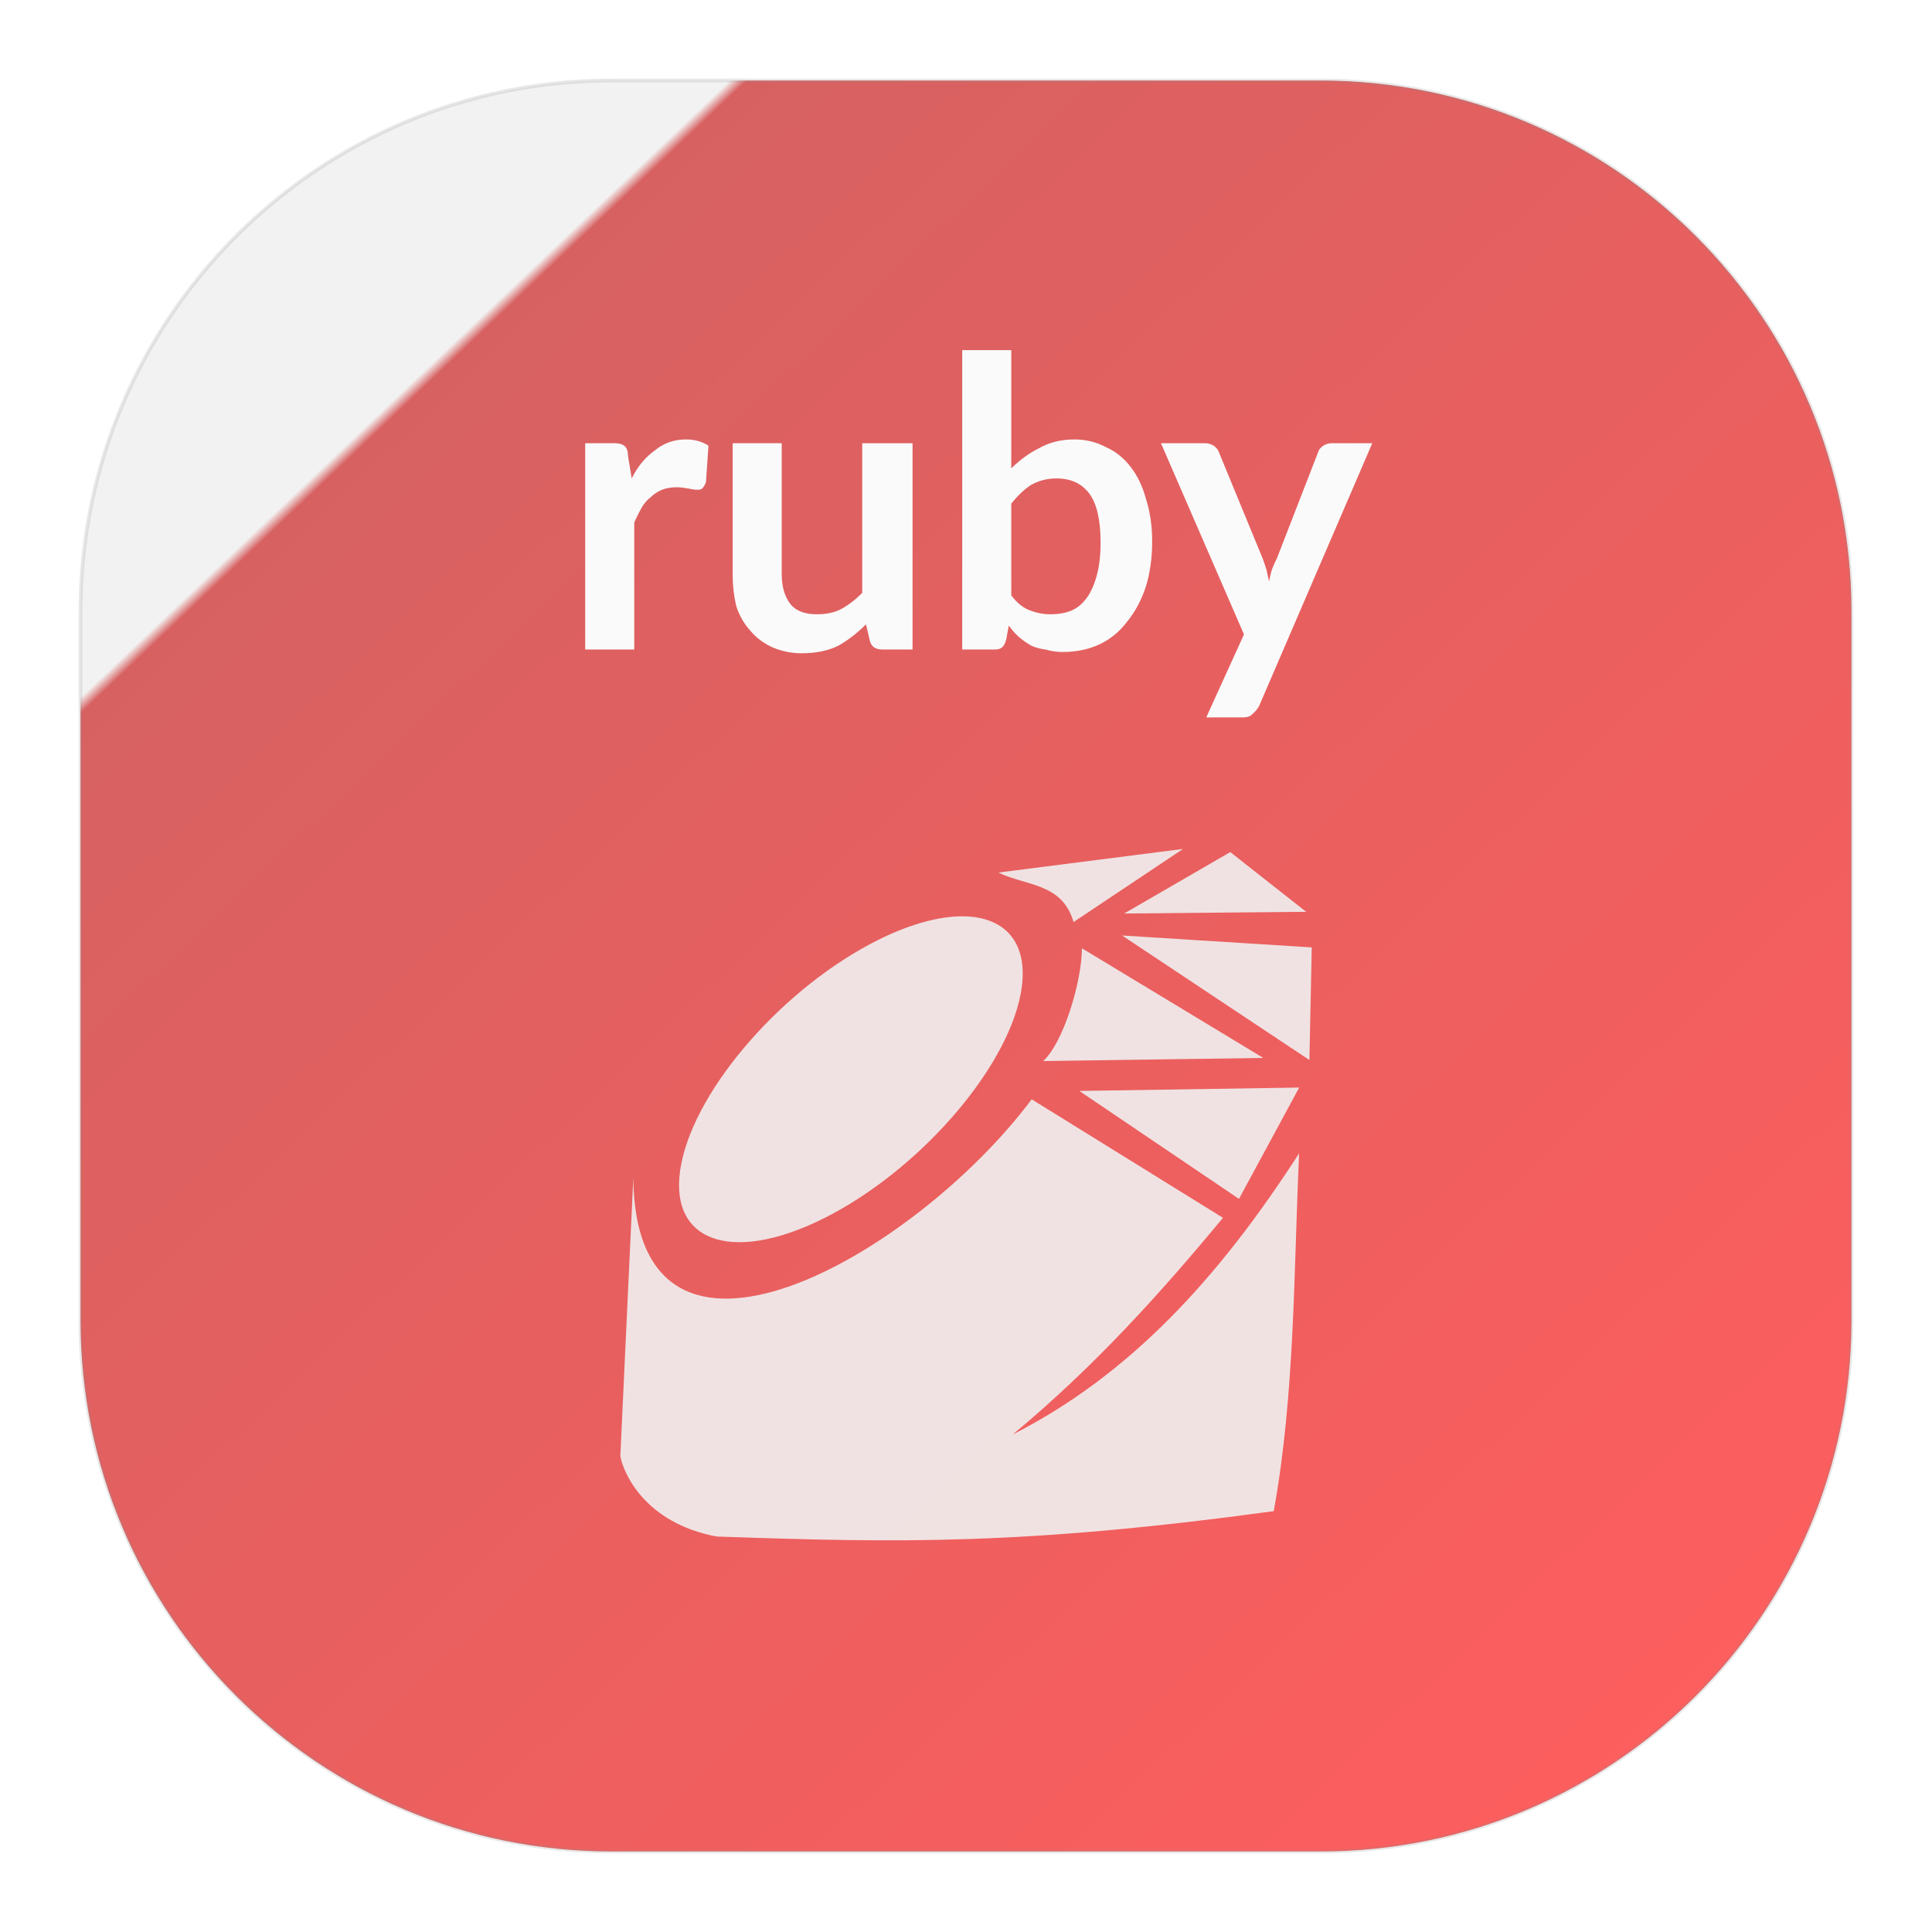
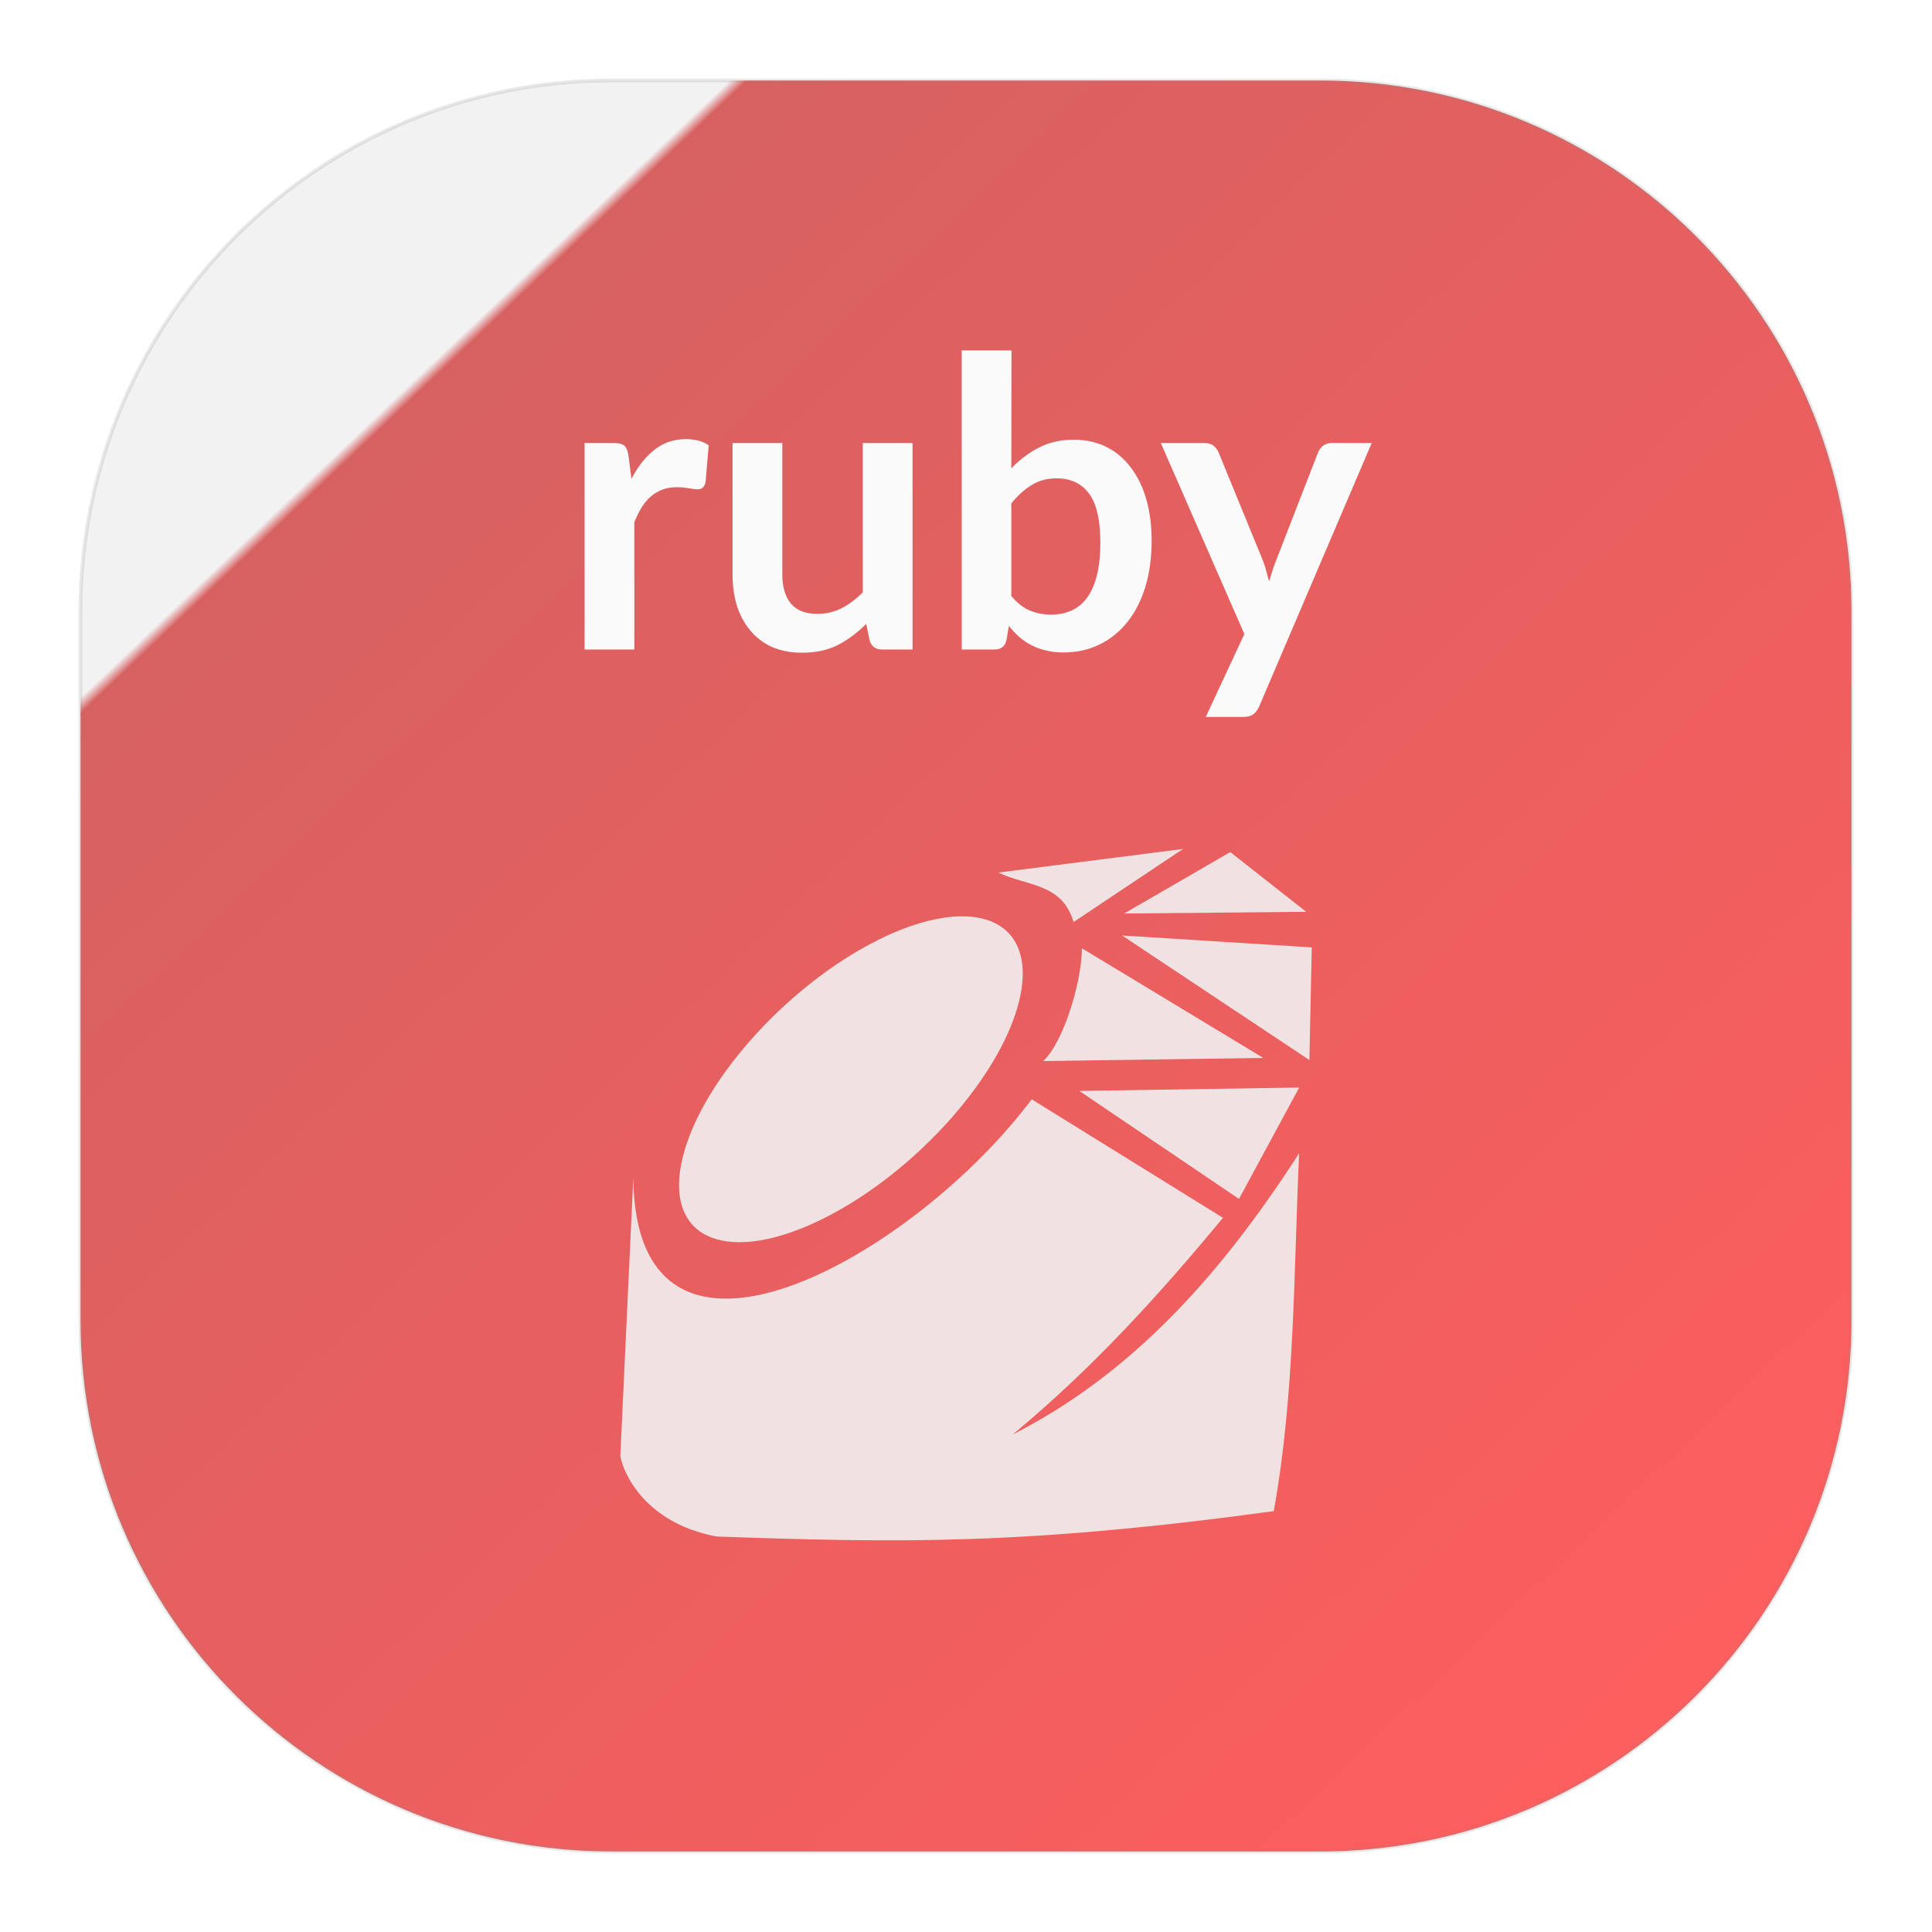
<svg xmlns="http://www.w3.org/2000/svg" viewBox="0 0 24 24" width="512" height="512" fill="none" version="1.1">
  <rect x="1" y="1" width="22" height="22" rx="6.6" fill="url(#a)" opacity=".9" stroke="gray" stroke-opacity=".2" vector-effect="non-scaling-stroke" style="-inkscape-stroke:hairline" />
  <path d="m14.696 10.546-2.293 0.293c0.334 0.167 0.793 0.125 0.933 0.615zm0.587 0.039-1.318 0.763 2.261-0.021zm-3.41 0.8c-0.272 0.016-0.598 0.109-0.962 0.29-1.164 0.58-2.26 1.826-2.448 2.782-0.188 0.956 0.601 1.26 1.766 0.68 1.163-0.58 2.259-1.823 2.448-2.779 0.129-0.657-0.204-1.007-0.804-0.973m1.086 1.796 2.734-0.039-2.253-1.362c-0.003 0.433-0.236 1.178-0.481 1.401m3.307-0.013 0.029-1.399-2.356-0.148zm-0.127 0.342-2.731 0.042 1.983 1.341zm-3.323 0.146c-1.46 1.951-4.918 3.919-4.949 0.979l-0.161 3.454c0.037 0.209 0.304 0.83 1.196 0.998 2.262 0.079 3.809 0.109 6.921-0.315 0.263-1.455 0.247-2.957 0.315-4.445-1.004 1.56-2.112 2.758-3.558 3.493 1.013-0.84 1.841-1.761 2.612-2.692z" fill="#f1f1f1" opacity=".9" stroke-width=".614" />
  <g transform="translate(0 1.0682)" alignment-baseline="middle" fill="#fafafa" font-family="Lato" font-weight="bold" text-anchor="middle">
-     <text x="12" y="7">
-       <tspan font-size="5px">ruby</tspan>
-     </text>
+     <path d="m 7.844,4.88 q 0.12,-0.23 0.285,-0.36 0.165,-0.133 0.39,-0.133 0.177,0 0.285,0.077 l -0.04,0.463 q -0.013,0.045 -0.037,0.065 -0.022,0.018 -0.062,0.018 -0.037,0 -0.113,-0.013 -0.072,-0.013 -0.142,-0.013 -0.102,0 -0.182,0.03 -0.08,0.03 -0.145,0.087 -0.062,0.055 -0.113,0.135 -0.048,0.08 -0.09,0.182 V 7 h -0.618 V 4.435 h 0.362 q 0.095,0 0.133,0.035 0.037,0.033 0.05,0.12 z M 11.336,4.435 V 7 h -0.378 q -0.122,0 -0.155,-0.113 l -0.043,-0.205 q -0.158,0.16 -0.347,0.26 -0.19,0.098 -0.448,0.098 -0.21,0 -0.372,-0.07 -0.16,-0.072 -0.27,-0.203 -0.11,-0.13 -0.168,-0.307 -0.055,-0.18 -0.055,-0.395 v -1.63 h 0.618 v 1.63 q 0,0.235 0.107,0.365 0.11,0.128 0.328,0.128 0.16,0 0.3,-0.07 0.14,-0.072 0.265,-0.198 V 4.435 Z m 1.227,1.9 q 0.105,0.128 0.228,0.18 0.125,0.052 0.263,0.052 0.142,0 0.255,-0.05 0.115,-0.052 0.195,-0.16 0.08,-0.11 0.122,-0.278 0.043,-0.17 0.043,-0.405 0,-0.422 -0.14,-0.61 -0.14,-0.19 -0.403,-0.19 -0.177,0 -0.31,0.083 -0.133,0.08 -0.253,0.228 z m 0,-1.585 q 0.155,-0.163 0.343,-0.258 0.19,-0.098 0.432,-0.098 0.223,0 0.4,0.087 0.18,0.087 0.305,0.253 0.128,0.163 0.195,0.395 0.068,0.233 0.068,0.522 0,0.312 -0.077,0.568 -0.077,0.255 -0.223,0.438 -0.142,0.18 -0.345,0.28 -0.203,0.1 -0.45,0.1 -0.12,0 -0.217,-0.025 -0.098,-0.022 -0.18,-0.065 -0.083,-0.043 -0.152,-0.102 -0.068,-0.062 -0.13,-0.138 l -0.028,0.172 q -0.015,0.065 -0.052,0.092 Q 12.416,7 12.354,7 h -0.407 V 3.285 h 0.618 z m 4.477,-0.315 -1.397,3.27 q -0.028,0.065 -0.072,0.098 -0.043,0.035 -0.133,0.035 h -0.46 l 0.48,-1.03 -1.038,-2.373 h 0.542 q 0.072,0 0.113,0.035 0.043,0.035 0.062,0.08 l 0.545,1.33 q 0.028,0.068 0.045,0.135 0.02,0.068 0.037,0.138 0.022,-0.07 0.045,-0.138 0.022,-0.07 0.05,-0.138 l 0.515,-1.327 q 0.02,-0.05 0.065,-0.083 0.048,-0.033 0.105,-0.033 z" style="font-size:5px" aria-label="ruby" />
  </g>
  <defs>
    <linearGradient id="a" x1=".05" x2="1" y2="1" gradientTransform="scale(22)" gradientUnits="userSpaceOnUse">
      <stop stop-color="#f1f1f1" offset=".2" />
      <stop stop-color="#d35050" offset=".205" />
      <stop stop-color="#ff4c4c" offset="1" />
    </linearGradient>
  </defs>
</svg>
